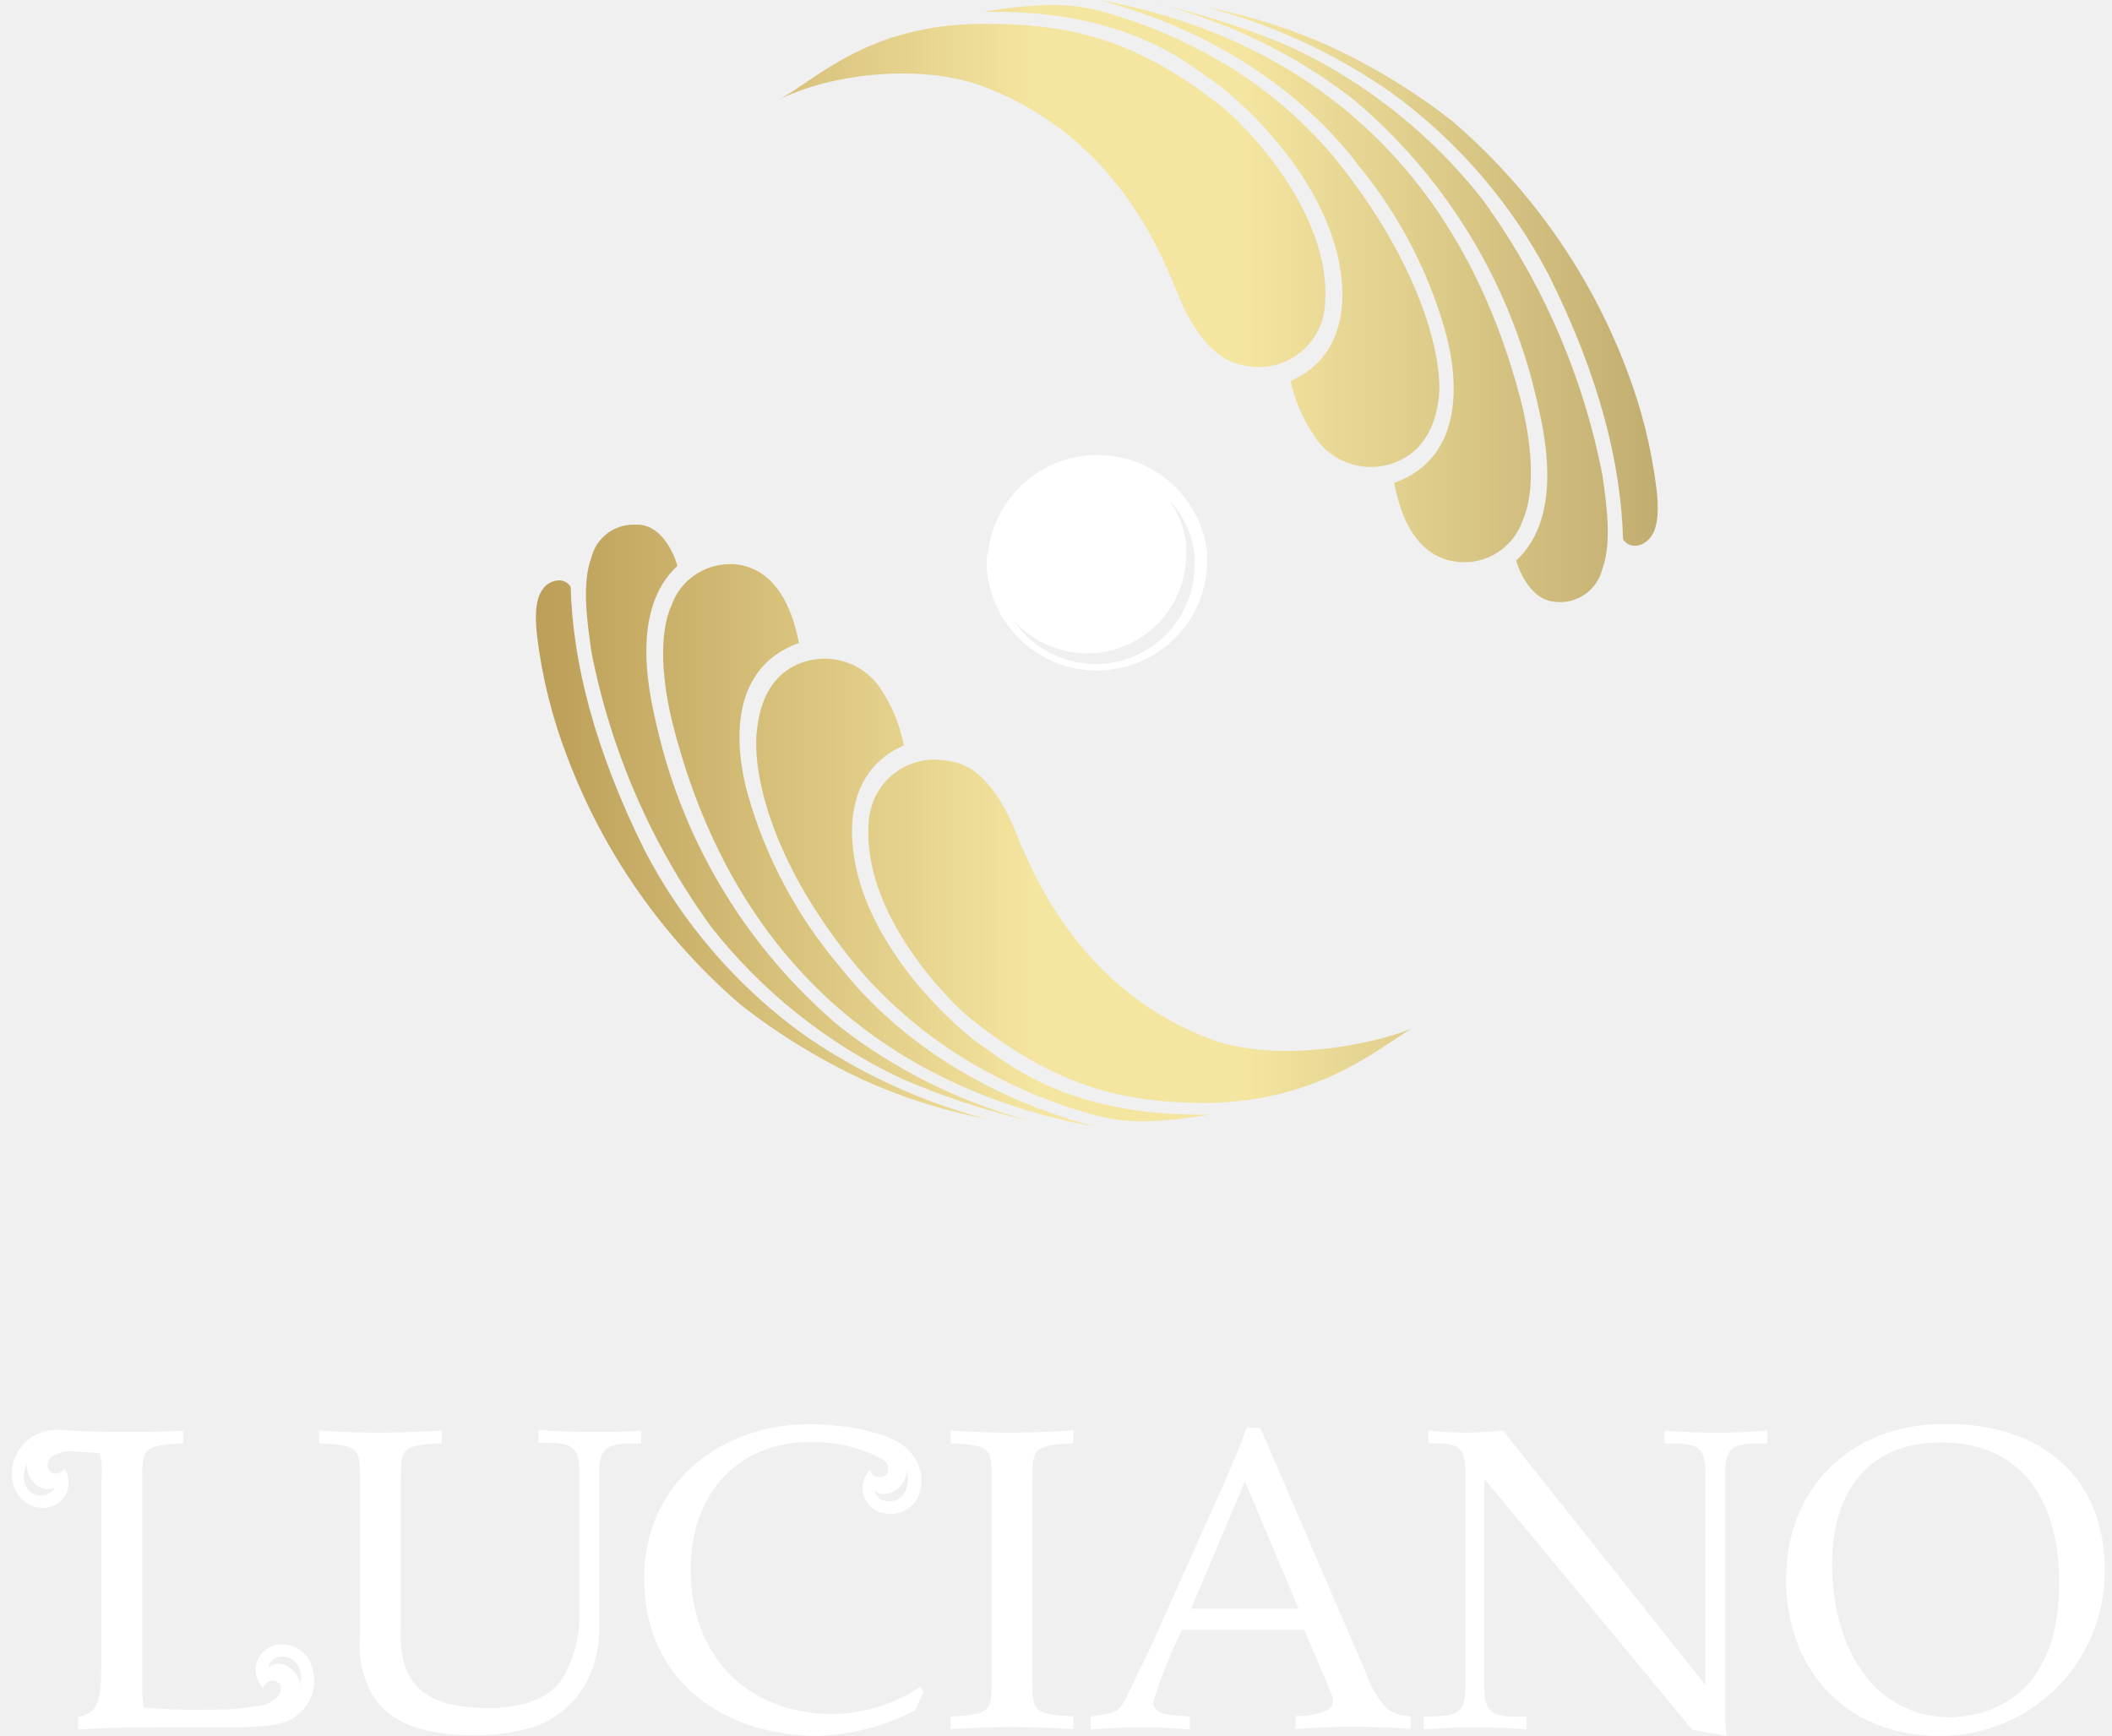
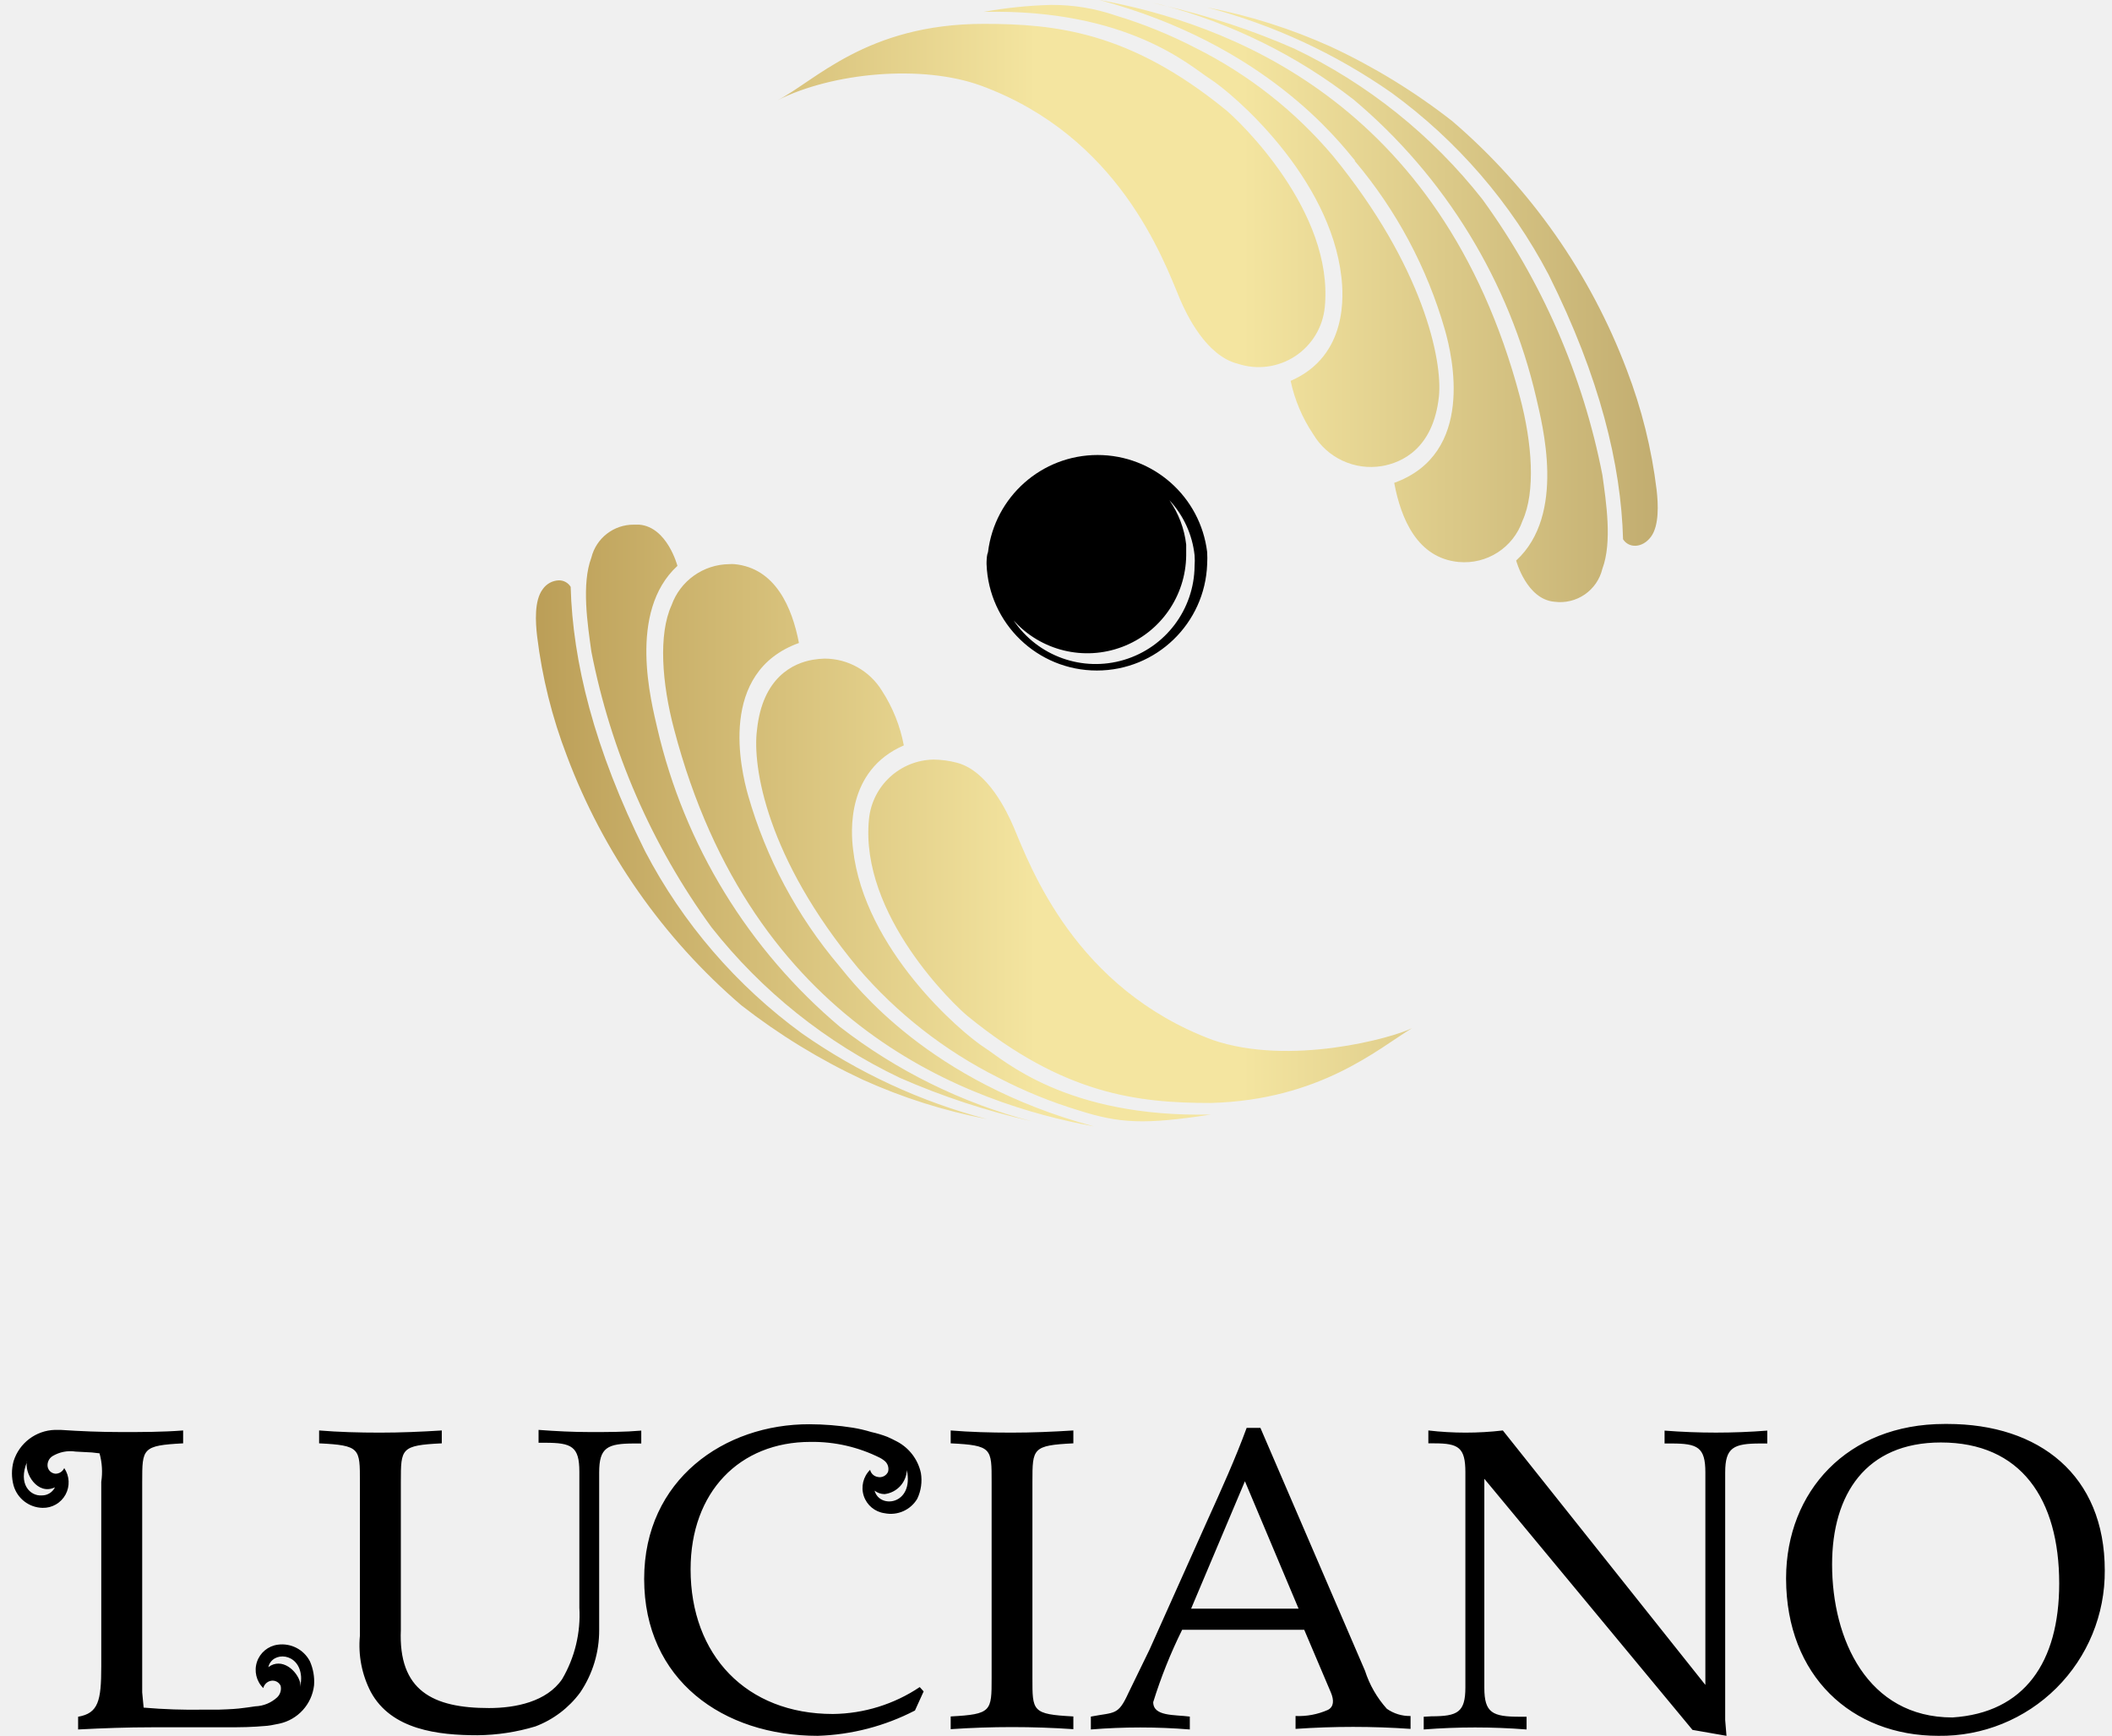
- <svg xmlns="http://www.w3.org/2000/svg" id="Layer_1" data-name="Layer 1" viewBox="0 0 146 120">
+ <svg xmlns="http://www.w3.org/2000/svg" viewBox="0 0 146 120">
  <defs>
-     <style>.cls-1,.cls-2{fill-rule:evenodd;}.cls-1{fill:url(#linear-gradient);}.cls-2{fill:#fff;}</style>
-     <linearGradient id="linear-gradient" x1="14.5" y1="83.07" x2="157.31" y2="83.07" gradientTransform="matrix(1, 0, 0, -1, 0, 122)" gradientUnits="userSpaceOnUse">
+     <linearGradient id="linear-gradient" x1="14.5" y1="83.07" x2="157.31" y2="83.07" gradientTransform="matrix(1 0 0 -1 0 122)" gradientUnits="userSpaceOnUse">
      <stop offset="0" stop-color="#967028" />
-       <stop offset="0.4" stop-color="#f4e5a0" />
-       <stop offset="0.5" stop-color="#f4e5a0" />
+       <stop offset=".4" stop-color="#f4e5a0" />
+       <stop offset=".5" stop-color="#f4e5a0" />
      <stop offset="1" stop-color="#775928" />
    </linearGradient>
  </defs>
-   <path class="cls-1" d="M60.07,56.64C59.42,63.27,66,69.52,66.9,70.25c6.64,5.42,11.75,6,16.81,6,7.55-.21,11.56-3.75,13.9-5.17-1.34.67-8.44,2.65-13.79.81C74.35,68.35,71.26,60,70.07,57.17c-.43-1-1.77-3.9-3.95-4.45a6.67,6.67,0,0,0-1.57-.21A4.57,4.57,0,0,0,60.07,56.64ZM79.64.18h0l.68.16A36.85,36.85,0,0,1,93.57,6.88,38.24,38.24,0,0,1,106.2,27.51c.41,1.81,2.08,8.06-1.39,11.24,0,0,.72,2.69,2.65,2.85a3,3,0,0,0,3.31-2.28c.69-1.83.26-4.63,0-6.49a48.06,48.06,0,0,0-8.3-19.06,36.71,36.71,0,0,0-13-10.41,50.58,50.58,0,0,0-9.12-3Zm14,10.93a31.59,31.59,0,0,1,6.25,11.71c.51,1.8,2.1,8.54-3.51,10.56.47,2.52,1.62,5.2,4.45,5.47A4.25,4.25,0,0,0,105.25,36c.91-2,.67-5.36-.18-8.56C99.61,6.84,84.58,1.57,76,0,87.43,3.05,92.54,9.74,93.68,11.11ZM72.69.34h-.06A30.92,30.92,0,0,0,68,.82c10-.22,14.34,3.8,15.6,4.6,1.69,1.07,8.35,6.82,9.13,13.74.13,1.16.49,5.44-3.51,7.17A10.51,10.51,0,0,0,90.77,30a4.64,4.64,0,0,0,4.76,2.22c1.35-.23,3.55-1.18,3.94-4.81.26-2.5-1.08-9-7.33-16.64a30,30,0,0,0-9.46-7.44,32.55,32.55,0,0,0-5.56-2.26A13.46,13.46,0,0,0,72.69.34Zm23.5,6.07A36.6,36.6,0,0,1,107.06,19c3.54,7.1,5,13.13,5.14,18.28.4.63,1.33.62,1.92-.16s.51-2.3.4-3.25a34.76,34.76,0,0,0-2.06-8.29A42.39,42.39,0,0,0,100.39,8.37,43.26,43.26,0,0,0,92,3.23,38.45,38.45,0,0,0,83.44.51,40,40,0,0,1,96.19,6.41ZM40.88,38.55c-.69,1.83-.26,4.62,0,6.49a48.06,48.06,0,0,0,8.3,19.06A36.71,36.71,0,0,0,62.2,74.51a50.69,50.69,0,0,0,9.1,3A36.87,36.87,0,0,1,58.08,71,38.3,38.3,0,0,1,45.44,50.35c-.41-1.8-2.07-8.05,1.39-11.23,0,0-.7-2.69-2.64-2.85l-.37,0A3,3,0,0,0,40.88,38.55Zm-3.36,2.18c-.6.79-.5,2.3-.39,3.25a34.64,34.64,0,0,0,2.06,8.28A42.27,42.27,0,0,0,51.25,69.5a43.78,43.78,0,0,0,8.39,5.14,38.45,38.45,0,0,0,8.57,2.72,39.9,39.9,0,0,1-12.76-5.91A36.5,36.5,0,0,1,44.59,58.84c-3.53-7.09-5-13.12-5.14-18.27a.94.94,0,0,0-.82-.45A1.41,1.41,0,0,0,37.52,40.73ZM50.42,39h0a4.28,4.28,0,0,0-4,2.85c-.91,2-.67,5.37.18,8.57C52,71,67.07,76.3,75.63,77.87,64.22,74.82,59.11,68.12,58,66.76A31.77,31.77,0,0,1,51.72,55c-.51-1.79-2.1-8.53,3.51-10.55C54.76,42,53.61,39.28,50.78,39A2.11,2.11,0,0,0,50.42,39ZM53.75,6.93c3.8-1.92,10-2.5,14.09-1,9.49,3.5,12.55,11.91,13.74,14.77.43,1,1.78,3.9,4,4.45a4.59,4.59,0,0,0,6-3.92c.65-6.63-5.94-12.89-6.83-13.62C78.12,2.2,73,1.65,68,1.65,59.89,1.65,56.31,5.64,53.75,6.93ZM57,45.53h0a5.84,5.84,0,0,0-.81.08c-1.35.23-3.48,1.21-3.86,4.85C52,53,53,59.31,59.3,66.9A31.14,31.14,0,0,0,69,74.49a32.23,32.23,0,0,0,5.56,2.27c2.82.9,4.55,1,9.14.29-10,.22-14.34-3.8-15.6-4.6-1.69-1.08-8.35-6.82-9.13-13.74-.14-1.16-.49-5.44,3.51-7.18a10.53,10.53,0,0,0-1.52-3.79A4.66,4.66,0,0,0,57,45.53Z" />
-   <path class="cls-2" d="M68.2,38.86V39a7.63,7.63,0,0,0,15.25,0,7.7,7.7,0,0,0,0-.83,7.63,7.63,0,0,0-15.15,0C68.22,38.36,68.21,38.61,68.2,38.86ZM82,38.39c0-.25,0-.5,0-.74a6.71,6.71,0,0,0-1.16-3.07,6.62,6.62,0,0,1,1.74,3.81,4.68,4.68,0,0,1,0,.74,6.84,6.84,0,0,1-12.51,3.76A6.84,6.84,0,0,0,82,38.39Z" />
-   <path class="cls-2" d="M69.21,77.69l-.73-.17Z" />
-   <path class="cls-2" d="M22.06,98.89v.89c2.85.14,2.82.35,2.82,2.66v10.64a7,7,0,0,0,.75,3.88c1.42,2.63,4.67,3,7.38,3a14.33,14.33,0,0,0,4-.61A6.86,6.86,0,0,0,40.11,117a7.64,7.64,0,0,0,1.31-4.32V101.79c0-1.72.56-2,2.44-2l.47,0v-.89C43.18,99,42,99,40.8,99s-2.37-.06-3.57-.15v.89l.47,0c1.82,0,2.35.26,2.35,2v9.4a8.75,8.75,0,0,1-1.19,4.94c-1.07,1.57-3.23,2-5.06,2-3.89,0-6.27-1.21-6.09-5.41V102.44c0-2.31,0-2.52,2.83-2.66v-.89c-1.43.09-2.83.15-4.28.15S23.4,99,22.06,98.89Z" />
-   <path class="cls-2" d="M44.53,109.15c0,7,5.46,10.85,12,10.85a15.7,15.7,0,0,0,6.72-1.75l.6-1.32-.27-.3a11,11,0,0,1-6,1.86c-6,0-9.84-4.08-9.84-10,0-5.34,3.38-8.81,8.29-8.81a10.4,10.4,0,0,1,4.8,1.1l.14.08.14.1a.73.73,0,0,1,.28.79.63.63,0,0,1-.73.35.64.64,0,0,1-.51-.49,1.76,1.76,0,0,0,1,3,2.13,2.13,0,0,0,2.26-1,3,3,0,0,0,.25-1.78A3.23,3.23,0,0,0,62,99.65h0c-.21-.11-.43-.22-.66-.32A7.62,7.62,0,0,0,60.24,99h0a9.87,9.87,0,0,0-1.28-.3,19.72,19.72,0,0,0-3-.24C50.08,98.44,44.53,102.29,44.53,109.15Zm18.16-7.52c.5,2.4-1.89,2.7-2.23,1.42a1.13,1.13,0,0,0,.69.24A1.75,1.75,0,0,0,62.69,101.63Z" />
-   <path class="cls-2" d="M65.72,98.89v.89c2.86.14,2.83.35,2.83,2.66V116c0,2.3,0,2.51-2.83,2.66v.88c1.34-.09,2.73-.15,4.19-.15s2.86.06,4.29.15v-.88c-2.86-.15-2.83-.36-2.83-2.66V102.44c0-2.31,0-2.52,2.83-2.66v-.89c-1.43.09-2.83.15-4.29.15S67.06,99,65.72,98.89Z" />
-   <path class="cls-2" d="M75.41,118.67v.89c1.13-.09,2.26-.15,3.43-.15s2.28.06,3.41.15v-.89c-1.07-.14-2.53,0-2.53-1a34,34,0,0,1,2-5h8.44L92,117c.23.54.21,1-.21,1.21a5,5,0,0,1-2.23.42v.89c1.31-.09,2.62-.15,3.95-.15s2.65.06,4,.15v-.89a2.75,2.75,0,0,1-1.64-.5,7.26,7.26,0,0,1-1.51-2.63L87.13,98.71h-.95c-.78,2.13-1.76,4.29-2.71,6.39l-4,8.93-1.46,3C77.29,118.61,77.08,118.35,75.41,118.67ZM86.06,102.4l3.71,8.81H82.34Z" />
-   <path class="cls-2" d="M98.42,118.68v.88c1.2-.09,2.39-.15,3.58-.15s2.37.06,3.53.15v-.88l-.47,0c-1.88,0-2.45-.26-2.45-2V102.23L117,119.59l2.35.41-.09-1.09V101.79c0-1.72.57-2,2.44-2l.47,0v-.89c-1.16.09-2.34.15-3.53.15s-2.39-.06-3.57-.15v.89l.48,0c1.81,0,2.34.26,2.34,2v14.69l-14-17.59a22.18,22.18,0,0,1-5.15,0v.89h.42c1.67,0,2.14.29,2.14,2v14.87c0,1.72-.53,2-2.34,2Z" />
-   <path class="cls-2" d="M123.47,109.08v.07C123.49,115.87,128,120,134,120a11.35,11.35,0,0,0,11.5-11.44c0-6.57-4.52-10.12-10.88-10.12h-.19C127.69,98.44,123.49,103.12,123.47,109.08Zm3.18-.93c0-4.85,2.34-8.43,7.52-8.43,5.53,0,8.18,3.9,8.18,9.75,0,5.45-2.41,8.94-7.38,9.26C129.09,118.73,126.65,113.32,126.65,108.15Z" />
-   <path class="cls-2" d="M8.38,99c-1.46,0-2.86-.06-4.2-.15H3.8a3.09,3.09,0,0,0-2.86,2.16,3.2,3.2,0,0,0,0,1.69,2.13,2.13,0,0,0,2,1.54,1.76,1.76,0,0,0,1.5-2.75.66.66,0,0,1-.6.39.59.59,0,0,1-.55-.51.74.74,0,0,1,.33-.7,2.39,2.39,0,0,1,1.61-.32l1.12.06.53.06A4.7,4.7,0,0,1,7,102.44v12.77c0,2.37-.2,3.23-1.6,3.47v.88c1.73-.09,3.39-.15,5.12-.15h2.87c.74,0,2.59,0,2.79,0,1.24,0,2.12-.09,2.12-.09.18,0,.65-.08,1-.16a3.07,3.07,0,0,0,2.41-2.65,3.46,3.46,0,0,0-.29-1.67,2.17,2.17,0,0,0-2.22-1.14,1.76,1.76,0,0,0-1,3,.68.68,0,0,1,.51-.5.61.61,0,0,1,.69.34.85.85,0,0,1-.24.8,2.35,2.35,0,0,1-1.51.62c-.36.06-.72.1-1.12.15s-1.41.08-1.41.08h-1a40.23,40.23,0,0,1-4.19-.14L9.83,117V102.44c0-2.31,0-2.51,2.83-2.66v-.89C11.23,99,9.83,99,8.38,99Zm-6.51,2c-.21.85.72,2.4,1.93,1.82a1,1,0,0,1-.91.56C2.09,103.44,1.23,102.6,1.87,101.06Zm18.94,14.82a2.88,2.88,0,0,1-.06.8,1.08,1.08,0,0,0,0-.3v0c-.21-.82-1.26-1.77-2.2-1.07C18.81,114.14,20.68,114.23,20.81,115.88Z" />
+   <path d="M60.07 56.64c-.65 6.63 5.93 12.88 6.83 13.61 6.64 5.42 11.75 6 16.81 6 7.55-.21 11.56-3.75 13.9-5.17-1.34.67-8.44 2.65-13.79.81C74.35 68.35 71.26 60 70.07 57.17c-.43-1-1.77-3.9-3.95-4.45a6.67 6.67 0 0 0-1.57-.21 4.57 4.57 0 0 0-4.48 4.13ZM79.64.18l.68.16a36.85 36.85 0 0 1 13.25 6.54 38.24 38.24 0 0 1 12.63 20.63c.41 1.81 2.08 8.06-1.39 11.24 0 0 .72 2.69 2.65 2.85a3 3 0 0 0 3.31-2.28c.69-1.83.26-4.63 0-6.49a48.06 48.06 0 0 0-8.3-19.06 36.71 36.71 0 0 0-13-10.41 50.58 50.58 0 0 0-9.12-3Zm14 10.93a31.59 31.59 0 0 1 6.25 11.71c.51 1.8 2.1 8.54-3.51 10.56.47 2.52 1.62 5.2 4.45 5.47a4.25 4.25 0 0 0 4.42-2.85c.91-2 .67-5.36-.18-8.56C99.61 6.84 84.58 1.57 76 0c11.43 3.05 16.54 9.74 17.68 11.11ZM72.69.34h-.06A30.92 30.92 0 0 0 68 .82c10-.22 14.34 3.8 15.6 4.6 1.69 1.07 8.35 6.82 9.13 13.74.13 1.16.49 5.44-3.51 7.17A10.51 10.51 0 0 0 90.77 30a4.64 4.64 0 0 0 4.76 2.22c1.35-.23 3.55-1.18 3.94-4.81.26-2.5-1.08-9-7.33-16.64a30 30 0 0 0-9.46-7.44 32.55 32.55 0 0 0-5.56-2.26 13.46 13.46 0 0 0-4.43-.73Zm23.5 6.07A36.6 36.6 0 0 1 107.06 19c3.54 7.1 5 13.13 5.14 18.28.4.63 1.33.62 1.92-.16s.51-2.3.4-3.25a34.76 34.76 0 0 0-2.06-8.29 42.39 42.39 0 0 0-12.07-17.21A43.26 43.26 0 0 0 92 3.23 38.45 38.45 0 0 0 83.44.51a40 40 0 0 1 12.75 5.9ZM40.88 38.55c-.69 1.83-.26 4.62 0 6.49a48.06 48.06 0 0 0 8.3 19.06A36.71 36.71 0 0 0 62.2 74.51a50.69 50.69 0 0 0 9.1 3A36.87 36.87 0 0 1 58.08 71a38.3 38.3 0 0 1-12.64-20.65c-.41-1.8-2.07-8.05 1.39-11.23 0 0-.7-2.69-2.64-2.85h-.37a3 3 0 0 0-2.94 2.28Zm-3.36 2.18c-.6.79-.5 2.3-.39 3.25a34.64 34.64 0 0 0 2.06 8.28A42.27 42.27 0 0 0 51.25 69.5a43.78 43.78 0 0 0 8.39 5.14 38.45 38.45 0 0 0 8.57 2.72 39.9 39.9 0 0 1-12.76-5.91 36.5 36.5 0 0 1-10.86-12.61c-3.53-7.09-5-13.12-5.14-18.27a.94.94 0 0 0-.82-.45 1.41 1.41 0 0 0-1.11.61ZM50.42 39a4.28 4.28 0 0 0-4 2.85c-.91 2-.67 5.37.18 8.57C52 71 67.07 76.3 75.63 77.87 64.22 74.82 59.11 68.12 58 66.76A31.77 31.77 0 0 1 51.72 55c-.51-1.79-2.1-8.53 3.51-10.55-.47-2.45-1.62-5.17-4.45-5.45a2.11 2.11 0 0 0-.36 0Zm3.33-32.07c3.8-1.92 10-2.5 14.09-1 9.49 3.5 12.55 11.91 13.74 14.77.43 1 1.78 3.9 4 4.45a4.59 4.59 0 0 0 6-3.92c.65-6.63-5.94-12.89-6.83-13.62C78.12 2.2 73 1.65 68 1.65c-8.11 0-11.69 3.99-14.25 5.28ZM57 45.53a5.84 5.84 0 0 0-.81.08c-1.35.23-3.48 1.21-3.86 4.85C52 53 53 59.31 59.3 66.9a31.14 31.14 0 0 0 9.7 7.59 32.23 32.23 0 0 0 5.56 2.27c2.82.9 4.55 1 9.14.29-10 .22-14.34-3.8-15.6-4.6-1.69-1.08-8.35-6.82-9.13-13.74-.14-1.16-.49-5.44 3.51-7.18a10.53 10.53 0 0 0-1.52-3.79A4.66 4.66 0 0 0 57 45.53Z" fill="url(#linear-gradient)" fill-rule="evenodd" />
+   <path fill="currentColor" fill-rule="evenodd" d="M68.2 38.86V39a7.63 7.63 0 0 0 15.25 0 7.7 7.7 0 0 0 0-.83 7.63 7.63 0 0 0-15.15 0c-.08.19-.09.44-.1.69Zm13.8-.47v-.74a6.71 6.71 0 0 0-1.16-3.07 6.62 6.62 0 0 1 1.74 3.81 4.68 4.68 0 0 1 0 .74 6.84 6.84 0 0 1-12.51 3.76A6.84 6.84 0 0 0 82 38.39ZM69.21 77.69l-.73-.17ZM22.06 98.89v.89c2.85.14 2.82.35 2.82 2.66v10.64a7 7 0 0 0 .75 3.88c1.42 2.63 4.67 3 7.38 3a14.33 14.33 0 0 0 4-.61 6.86 6.86 0 0 0 3.1-2.35 7.64 7.64 0 0 0 1.31-4.32v-10.89c0-1.72.56-2 2.44-2h.47v-.89c-1.15.1-2.33.1-3.53.1s-2.37-.06-3.57-.15v.89h.47c1.82 0 2.35.26 2.35 2v9.4a8.75 8.75 0 0 1-1.19 4.94c-1.07 1.57-3.23 2-5.06 2-3.89 0-6.27-1.21-6.09-5.41v-10.23c0-2.31 0-2.52 2.83-2.66v-.89c-1.43.09-2.83.15-4.28.15s-2.86-.04-4.2-.15ZM44.53 109.15c0 7 5.46 10.85 12 10.85a15.7 15.7 0 0 0 6.72-1.75l.6-1.32-.27-.3a11 11 0 0 1-6 1.86c-6 0-9.84-4.08-9.84-10 0-5.34 3.38-8.81 8.29-8.81a10.4 10.4 0 0 1 4.8 1.1l.14.08.14.1a.73.73 0 0 1 .28.79.63.63 0 0 1-.73.35.64.64 0 0 1-.51-.49 1.76 1.76 0 0 0 1 3 2.13 2.13 0 0 0 2.26-1 3 3 0 0 0 .25-1.78A3.23 3.23 0 0 0 62 99.65c-.21-.11-.43-.22-.66-.32a7.62 7.62 0 0 0-1.1-.33 9.87 9.87 0 0 0-1.28-.3 19.72 19.72 0 0 0-3-.24c-5.88-.02-11.43 3.83-11.43 10.69Zm18.16-7.52c.5 2.4-1.89 2.7-2.23 1.42a1.13 1.13 0 0 0 .69.24 1.75 1.75 0 0 0 1.54-1.66ZM65.72 98.89v.89c2.86.14 2.83.35 2.83 2.66V116c0 2.3 0 2.51-2.83 2.66v.88a62.17 62.17 0 0 1 8.48 0v-.88c-2.86-.15-2.83-.36-2.83-2.66v-13.56c0-2.31 0-2.52 2.83-2.66v-.89c-1.43.09-2.83.15-4.29.15s-2.85-.04-4.19-.15ZM75.41 118.67v.89a42.38 42.38 0 0 1 6.84 0v-.89c-1.07-.14-2.53 0-2.53-1a34 34 0 0 1 2-5h8.44L92 117c.23.54.21 1-.21 1.21a5 5 0 0 1-2.23.42v.89a57.44 57.44 0 0 1 7.95 0v-.89a2.75 2.75 0 0 1-1.64-.5 7.26 7.26 0 0 1-1.51-2.63l-7.23-16.79h-.95c-.78 2.13-1.76 4.29-2.71 6.39l-4 8.93-1.46 3c-.72 1.58-.93 1.32-2.6 1.64Zm10.65-16.27 3.71 8.81h-7.43ZM98.42 118.68v.88a45.65 45.65 0 0 1 7.11 0v-.88h-.47c-1.88 0-2.45-.26-2.45-2v-14.45L117 119.59l2.35.41-.09-1.09v-17.12c0-1.72.57-2 2.44-2h.47v-.89a45.65 45.65 0 0 1-7.1 0v.89h.48c1.81 0 2.34.26 2.34 2v14.69l-14-17.59a22.18 22.18 0 0 1-5.15 0v.89h.42c1.67 0 2.14.29 2.14 2v14.87c0 1.72-.53 2-2.34 2ZM123.47 109.08v.07C123.49 115.87 128 120 134 120a11.35 11.35 0 0 0 11.5-11.44c0-6.57-4.52-10.12-10.88-10.12h-.19c-6.74 0-10.94 4.68-10.96 10.64Zm3.18-.93c0-4.85 2.34-8.43 7.52-8.43 5.53 0 8.18 3.9 8.18 9.75 0 5.45-2.41 8.94-7.38 9.26-5.88 0-8.32-5.41-8.32-10.58ZM8.38 99c-1.46 0-2.86-.06-4.2-.15H3.8a3.09 3.09 0 0 0-2.86 2.16 3.2 3.2 0 0 0 0 1.69 2.13 2.13 0 0 0 2 1.54 1.76 1.76 0 0 0 1.5-2.75.66.66 0 0 1-.6.39.59.59 0 0 1-.55-.51.74.74 0 0 1 .33-.7 2.39 2.39 0 0 1 1.61-.32l1.12.06.53.06a4.7 4.7 0 0 1 .12 1.97v12.77c0 2.37-.2 3.23-1.6 3.47v.88c1.73-.09 3.39-.15 5.12-.15h5.66c1.24 0 2.12-.09 2.12-.09.18 0 .65-.08 1-.16a3.07 3.07 0 0 0 2.41-2.65 3.46 3.46 0 0 0-.29-1.67 2.17 2.17 0 0 0-2.22-1.14 1.76 1.76 0 0 0-1 3 .68.68 0 0 1 .51-.5.61.61 0 0 1 .69.34.85.85 0 0 1-.24.8 2.35 2.35 0 0 1-1.51.62c-.36.06-.72.1-1.12.15s-1.41.08-1.41.08h-1a40.23 40.23 0 0 1-4.19-.14l-.1-1.05v-14.56c0-2.31 0-2.51 2.83-2.66v-.89c-1.43.11-2.83.11-4.28.11Zm-6.51 2c-.21.85.72 2.4 1.93 1.82a1 1 0 0 1-.91.56c-.8.06-1.66-.78-1.02-2.32Zm18.94 14.82a2.88 2.88 0 0 1-.06.8 1.08 1.08 0 0 0 0-.3c-.21-.82-1.26-1.77-2.2-1.07.26-1.11 2.13-1.02 2.26.63Z" />
</svg>
